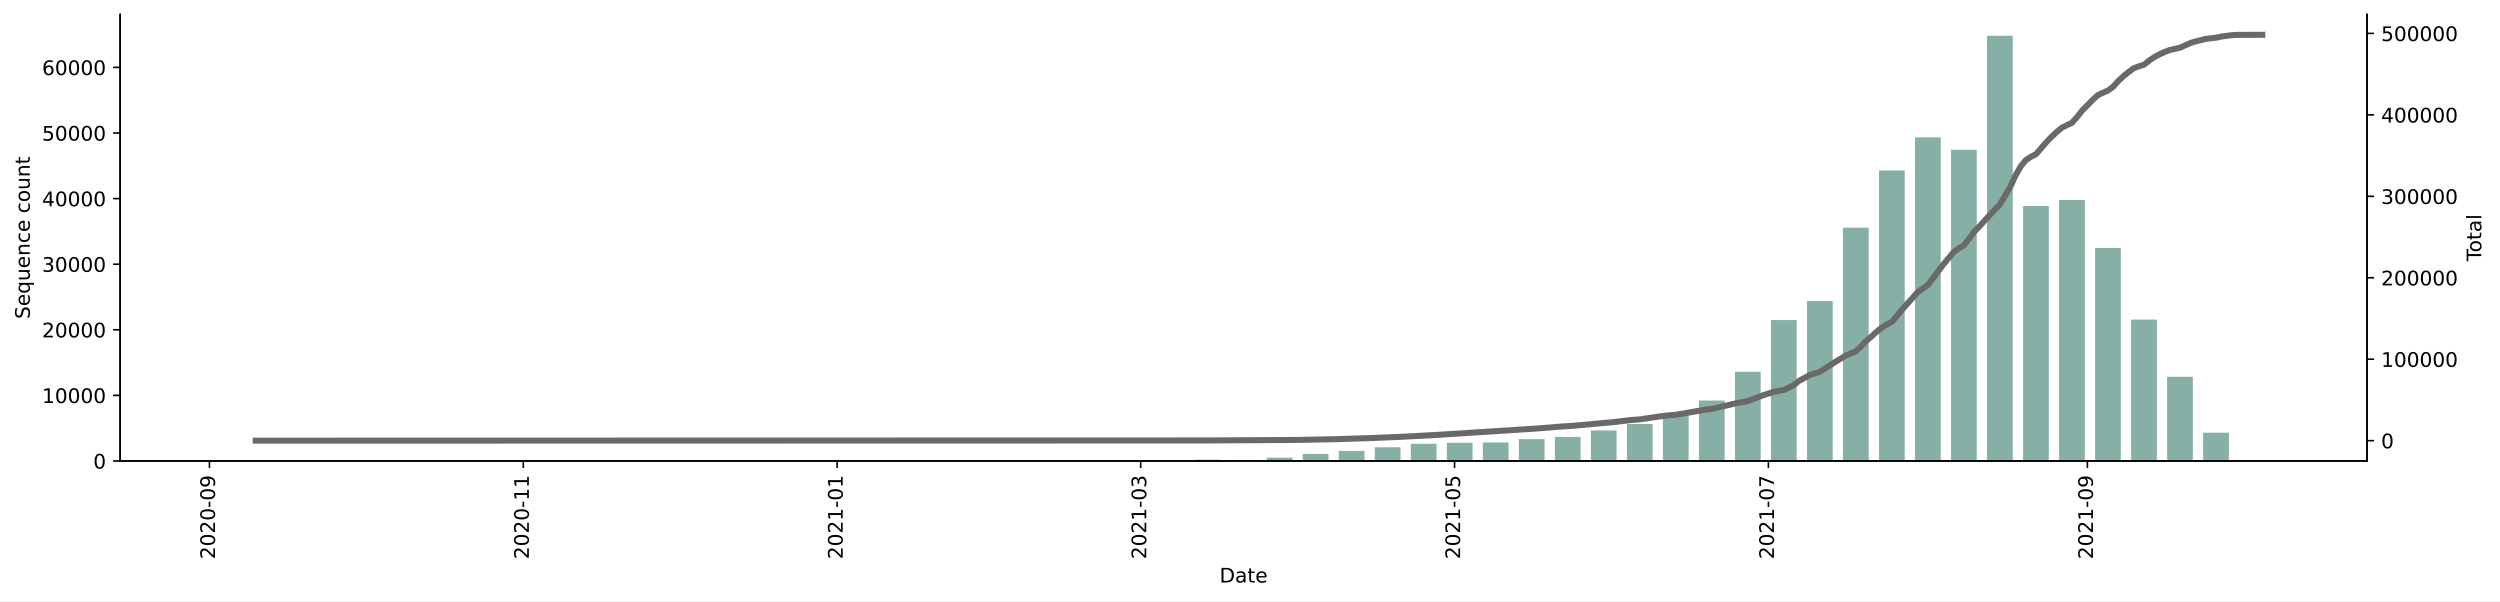
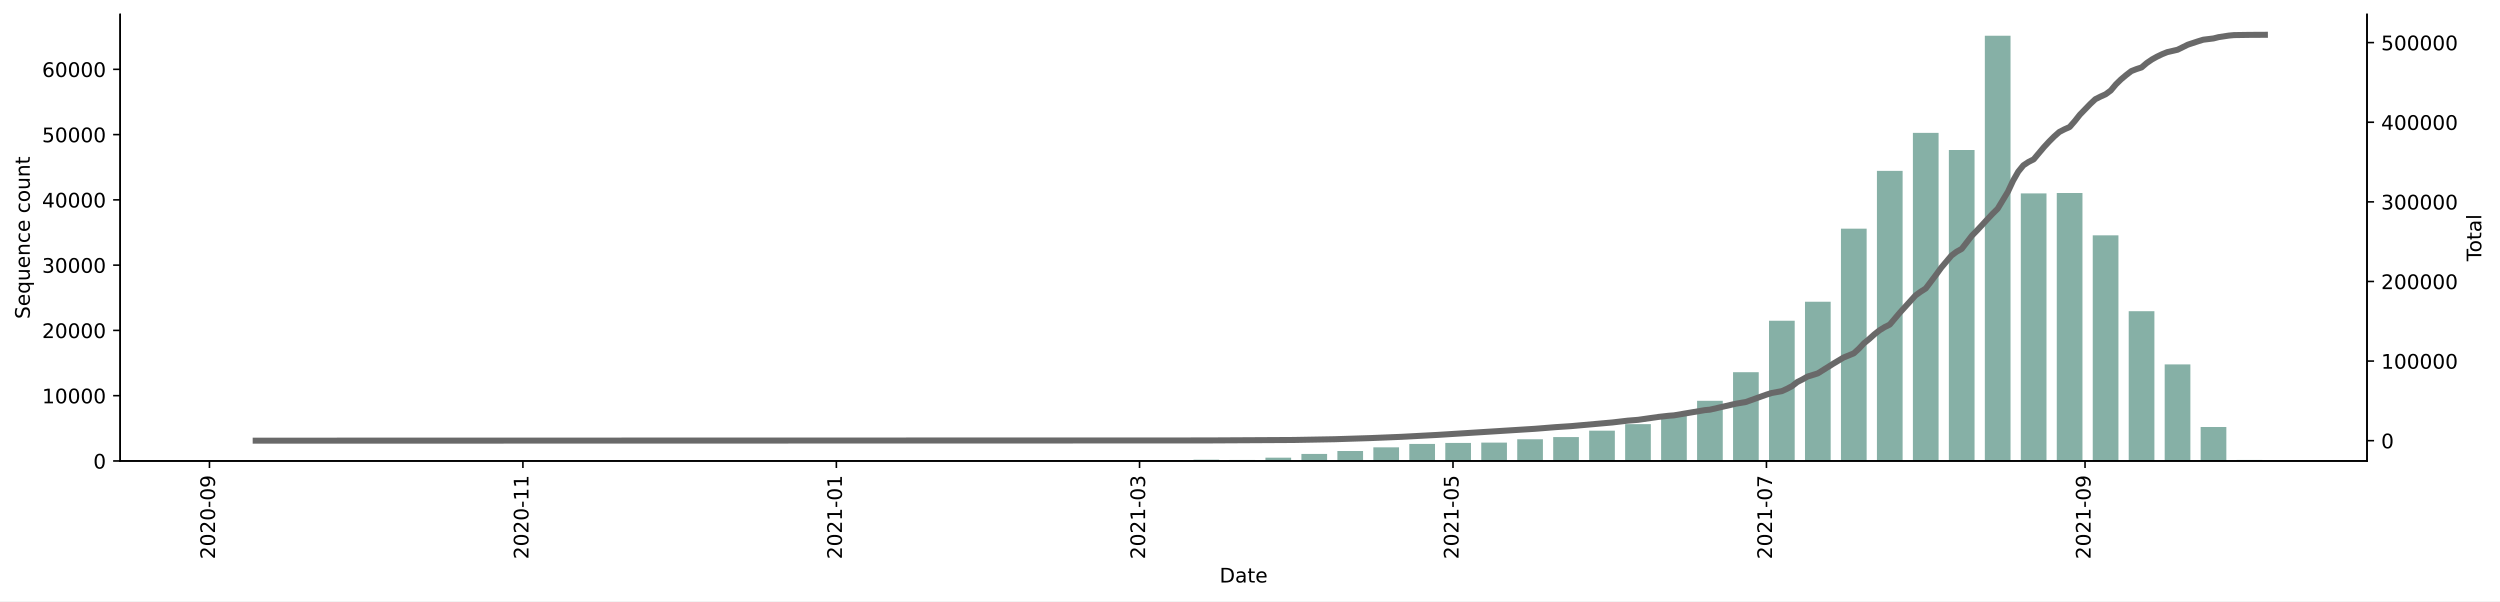
<svg xmlns="http://www.w3.org/2000/svg" xmlns:xlink="http://www.w3.org/1999/xlink" height="298.621pt" version="1.1" viewBox="0 0 1241.744 298.621" width="1241.744pt">
  <defs>
    <style type="text/css">*{stroke-linecap:butt;stroke-linejoin:round;}</style>
  </defs>
  <g id="figure_1">
    <g id="patch_1">
      <path d="M 0 298.621  L 1241.744 298.621  L 1241.744 0  L 0 0  z " style="fill:#ffffff;" />
    </g>
    <g id="axes_1">
      <g id="patch_2">
        <path d="M 59.691 228.96  L 1175.691 228.96  L 1175.691 7.2  L 59.691 7.2  z " style="fill:#ffffff;" />
      </g>
      <g id="patch_3">
-         <path clip-path="url(#paee92dfa1a)" d="M 110.418 228.96  L 123.196 228.96  L 123.196 228.957  L 110.418 228.957  z " style="fill:#86b0a6;" />
+         <path clip-path="url(#p50bf96d799)" d="M 110.418 228.96  L 123.179 228.96  L 123.179 228.957  L 110.418 228.957  z " style="fill:#86b0a6;" />
      </g>
      <g id="patch_4">
-         <path clip-path="url(#paee92dfa1a)" d="M 146.195 228.96  L 158.973 228.96  L 158.973 228.957  L 146.195 228.957  z " style="fill:#86b0a6;" />
+         <path clip-path="url(#p50bf96d799)" d="M 146.15 228.96  L 158.912 228.96  L 158.912 228.957  L 146.15 228.957  z " style="fill:#86b0a6;" />
      </g>
      <g id="patch_5">
-         <path clip-path="url(#paee92dfa1a)" d="M 235.639 228.96  L 248.417 228.96  L 248.417 228.957  L 235.639 228.957  z " style="fill:#86b0a6;" />
+         <path clip-path="url(#p50bf96d799)" d="M 235.481 228.96  L 248.243 228.96  L 248.243 228.957  L 235.481 228.957  z " style="fill:#86b0a6;" />
      </g>
      <g id="patch_6">
-         <path clip-path="url(#paee92dfa1a)" d="M 253.528 228.96  L 266.305 228.96  L 266.305 228.957  L 253.528 228.957  z " style="fill:#86b0a6;" />
+         <path clip-path="url(#p50bf96d799)" d="M 253.348 228.96  L 266.109 228.96  L 266.109 228.957  L 253.348 228.957  z " style="fill:#86b0a6;" />
      </g>
      <g id="patch_7">
-         <path clip-path="url(#paee92dfa1a)" d="M 289.305 228.96  L 302.083 228.96  L 302.083 228.957  L 289.305 228.957  z " style="fill:#86b0a6;" />
+         <path clip-path="url(#p50bf96d799)" d="M 289.08 228.96  L 301.842 228.96  L 301.842 228.957  L 289.08 228.957  z " style="fill:#86b0a6;" />
      </g>
      <g id="patch_8">
-         <path clip-path="url(#paee92dfa1a)" d="M 325.082 228.96  L 337.86 228.96  L 337.86 228.957  L 325.082 228.957  z " style="fill:#86b0a6;" />
+         <path clip-path="url(#p50bf96d799)" d="M 324.812 228.96  L 337.574 228.96  L 337.574 228.957  L 324.812 228.957  z " style="fill:#86b0a6;" />
      </g>
      <g id="patch_9">
-         <path clip-path="url(#paee92dfa1a)" d="M 342.971 228.96  L 355.749 228.96  L 355.749 228.953  L 342.971 228.953  z " style="fill:#86b0a6;" />
+         <path clip-path="url(#p50bf96d799)" d="M 342.679 228.96  L 355.44 228.96  L 355.44 228.954  L 342.679 228.954  z " style="fill:#86b0a6;" />
      </g>
      <g id="patch_10">
-         <path clip-path="url(#paee92dfa1a)" d="M 360.86 228.96  L 373.637 228.96  L 373.637 228.957  L 360.86 228.957  z " style="fill:#86b0a6;" />
+         <path clip-path="url(#p50bf96d799)" d="M 360.545 228.96  L 373.306 228.96  L 373.306 228.957  L 360.545 228.957  z " style="fill:#86b0a6;" />
      </g>
      <g id="patch_11">
-         <path clip-path="url(#paee92dfa1a)" d="M 378.749 228.96  L 391.526 228.96  L 391.526 228.957  L 378.749 228.957  z " style="fill:#86b0a6;" />
+         <path clip-path="url(#p50bf96d799)" d="M 378.411 228.96  L 391.173 228.96  L 391.173 228.957  L 378.411 228.957  z " style="fill:#86b0a6;" />
      </g>
      <g id="patch_12">
-         <path clip-path="url(#paee92dfa1a)" d="M 414.526 228.96  L 427.304 228.96  L 427.304 228.849  L 414.526 228.849  z " style="fill:#86b0a6;" />
+         <path clip-path="url(#p50bf96d799)" d="M 414.143 228.96  L 426.905 228.96  L 426.905 228.85  L 414.143 228.85  z " style="fill:#86b0a6;" />
      </g>
      <g id="patch_13">
-         <path clip-path="url(#paee92dfa1a)" d="M 432.415 228.96  L 445.192 228.96  L 445.192 228.957  L 432.415 228.957  z " style="fill:#86b0a6;" />
+         <path clip-path="url(#p50bf96d799)" d="M 432.01 228.96  L 444.771 228.96  L 444.771 228.957  L 432.01 228.957  z " style="fill:#86b0a6;" />
      </g>
      <g id="patch_14">
-         <path clip-path="url(#paee92dfa1a)" d="M 450.303 228.96  L 463.081 228.96  L 463.081 228.957  L 450.303 228.957  z " style="fill:#86b0a6;" />
+         <path clip-path="url(#p50bf96d799)" d="M 449.876 228.96  L 462.637 228.96  L 462.637 228.957  L 449.876 228.957  z " style="fill:#86b0a6;" />
      </g>
      <g id="patch_15">
-         <path clip-path="url(#paee92dfa1a)" d="M 468.192 228.96  L 480.97 228.96  L 480.97 228.937  L 468.192 228.937  z " style="fill:#86b0a6;" />
+         <path clip-path="url(#p50bf96d799)" d="M 467.742 228.96  L 480.504 228.96  L 480.504 228.937  L 467.742 228.937  z " style="fill:#86b0a6;" />
      </g>
      <g id="patch_16">
-         <path clip-path="url(#paee92dfa1a)" d="M 486.081 228.96  L 498.858 228.96  L 498.858 228.885  L 486.081 228.885  z " style="fill:#86b0a6;" />
+         <path clip-path="url(#p50bf96d799)" d="M 485.608 228.96  L 498.37 228.96  L 498.37 228.885  L 485.608 228.885  z " style="fill:#86b0a6;" />
      </g>
      <g id="patch_17">
-         <path clip-path="url(#paee92dfa1a)" d="M 503.97 228.96  L 516.747 228.96  L 516.747 228.807  L 503.97 228.807  z " style="fill:#86b0a6;" />
+         <path clip-path="url(#p50bf96d799)" d="M 503.475 228.96  L 516.236 228.96  L 516.236 228.808  L 503.475 228.808  z " style="fill:#86b0a6;" />
      </g>
      <g id="patch_18">
-         <path clip-path="url(#paee92dfa1a)" d="M 521.858 228.96  L 534.636 228.96  L 534.636 228.957  L 521.858 228.957  z " style="fill:#86b0a6;" />
+         <path clip-path="url(#p50bf96d799)" d="M 521.341 228.96  L 534.102 228.96  L 534.102 228.957  L 521.341 228.957  z " style="fill:#86b0a6;" />
      </g>
      <g id="patch_19">
-         <path clip-path="url(#paee92dfa1a)" d="M 539.747 228.96  L 552.525 228.96  L 552.525 228.94  L 539.747 228.94  z " style="fill:#86b0a6;" />
+         <path clip-path="url(#p50bf96d799)" d="M 539.207 228.96  L 551.968 228.96  L 551.968 228.941  L 539.207 228.941  z " style="fill:#86b0a6;" />
      </g>
      <g id="patch_20">
-         <path clip-path="url(#paee92dfa1a)" d="M 557.636 228.96  L 570.413 228.96  L 570.413 228.826  L 557.636 228.826  z " style="fill:#86b0a6;" />
+         <path clip-path="url(#p50bf96d799)" d="M 557.073 228.96  L 569.835 228.96  L 569.835 228.827  L 557.073 228.827  z " style="fill:#86b0a6;" />
      </g>
      <g id="patch_21">
-         <path clip-path="url(#paee92dfa1a)" d="M 575.524 228.96  L 588.302 228.96  L 588.302 228.624  L 575.524 228.624  z " style="fill:#86b0a6;" />
+         <path clip-path="url(#p50bf96d799)" d="M 574.939 228.96  L 587.701 228.96  L 587.701 228.626  L 574.939 228.626  z " style="fill:#86b0a6;" />
      </g>
      <g id="patch_22">
-         <path clip-path="url(#paee92dfa1a)" d="M 593.413 228.96  L 606.191 228.96  L 606.191 228.312  L 593.413 228.312  z " style="fill:#86b0a6;" />
+         <path clip-path="url(#p50bf96d799)" d="M 592.806 228.96  L 605.567 228.96  L 605.567 228.315  L 592.806 228.315  z " style="fill:#86b0a6;" />
      </g>
      <g id="patch_23">
-         <path clip-path="url(#paee92dfa1a)" d="M 611.302 228.96  L 624.079 228.96  L 624.079 228.432  L 611.302 228.432  z " style="fill:#86b0a6;" />
+         <path clip-path="url(#p50bf96d799)" d="M 610.672 228.96  L 623.433 228.96  L 623.433 228.435  L 610.672 228.435  z " style="fill:#86b0a6;" />
      </g>
      <g id="patch_24">
-         <path clip-path="url(#paee92dfa1a)" d="M 629.191 228.96  L 641.968 228.96  L 641.968 227.318  L 629.191 227.318  z " style="fill:#86b0a6;" />
+         <path clip-path="url(#p50bf96d799)" d="M 628.538 228.96  L 641.3 228.96  L 641.3 227.326  L 628.538 227.326  z " style="fill:#86b0a6;" />
      </g>
      <g id="patch_25">
-         <path clip-path="url(#paee92dfa1a)" d="M 647.079 228.96  L 659.857 228.96  L 659.857 225.461  L 647.079 225.461  z " style="fill:#86b0a6;" />
+         <path clip-path="url(#p50bf96d799)" d="M 646.404 228.96  L 659.166 228.96  L 659.166 225.478  L 646.404 225.478  z " style="fill:#86b0a6;" />
      </g>
      <g id="patch_26">
-         <path clip-path="url(#paee92dfa1a)" d="M 664.968 228.96  L 677.746 228.96  L 677.746 223.979  L 664.968 223.979  z " style="fill:#86b0a6;" />
+         <path clip-path="url(#p50bf96d799)" d="M 664.27 228.96  L 677.032 228.96  L 677.032 224.003  L 664.27 224.003  z " style="fill:#86b0a6;" />
      </g>
      <g id="patch_27">
-         <path clip-path="url(#paee92dfa1a)" d="M 682.857 228.96  L 695.634 228.96  L 695.634 222.144  L 682.857 222.144  z " style="fill:#86b0a6;" />
+         <path clip-path="url(#p50bf96d799)" d="M 682.137 228.96  L 694.898 228.96  L 694.898 222.178  L 682.137 222.178  z " style="fill:#86b0a6;" />
      </g>
      <g id="patch_28">
-         <path clip-path="url(#paee92dfa1a)" d="M 700.745 228.96  L 713.523 228.96  L 713.523 220.45  L 700.745 220.45  z " style="fill:#86b0a6;" />
+         <path clip-path="url(#p50bf96d799)" d="M 700.003 228.96  L 712.764 228.96  L 712.764 220.492  L 700.003 220.492  z " style="fill:#86b0a6;" />
      </g>
      <g id="patch_29">
-         <path clip-path="url(#paee92dfa1a)" d="M 718.634 228.96  L 731.412 228.96  L 731.412 219.952  L 718.634 219.952  z " style="fill:#86b0a6;" />
+         <path clip-path="url(#p50bf96d799)" d="M 717.869 228.96  L 730.631 228.96  L 730.631 219.989  L 717.869 219.989  z " style="fill:#86b0a6;" />
      </g>
      <g id="patch_30">
-         <path clip-path="url(#paee92dfa1a)" d="M 736.523 228.96  L 749.3 228.96  L 749.3 219.786  L 736.523 219.786  z " style="fill:#86b0a6;" />
+         <path clip-path="url(#p50bf96d799)" d="M 735.735 228.96  L 748.497 228.96  L 748.497 219.83  L 735.735 219.83  z " style="fill:#86b0a6;" />
      </g>
      <g id="patch_31">
-         <path clip-path="url(#paee92dfa1a)" d="M 754.411 228.96  L 767.189 228.96  L 767.189 218.131  L 754.411 218.131  z " style="fill:#86b0a6;" />
+         <path clip-path="url(#p50bf96d799)" d="M 753.601 228.96  L 766.363 228.96  L 766.363 218.183  L 753.601 218.183  z " style="fill:#86b0a6;" />
      </g>
      <g id="patch_32">
-         <path clip-path="url(#paee92dfa1a)" d="M 772.3 228.96  L 785.078 228.96  L 785.078 217.02  L 772.3 217.02  z " style="fill:#86b0a6;" />
+         <path clip-path="url(#p50bf96d799)" d="M 771.468 228.96  L 784.229 228.96  L 784.229 217.078  L 771.468 217.078  z " style="fill:#86b0a6;" />
      </g>
      <g id="patch_33">
-         <path clip-path="url(#paee92dfa1a)" d="M 790.189 228.96  L 802.967 228.96  L 802.967 213.827  L 790.189 213.827  z " style="fill:#86b0a6;" />
+         <path clip-path="url(#p50bf96d799)" d="M 789.334 228.96  L 802.095 228.96  L 802.095 213.9  L 789.334 213.9  z " style="fill:#86b0a6;" />
      </g>
      <g id="patch_34">
-         <path clip-path="url(#paee92dfa1a)" d="M 808.078 228.96  L 820.855 228.96  L 820.855 210.579  L 808.078 210.579  z " style="fill:#86b0a6;" />
+         <path clip-path="url(#p50bf96d799)" d="M 807.2 228.96  L 819.962 228.96  L 819.962 210.665  L 807.2 210.665  z " style="fill:#86b0a6;" />
      </g>
      <g id="patch_35">
-         <path clip-path="url(#paee92dfa1a)" d="M 825.966 228.96  L 838.744 228.96  L 838.744 206.024  L 825.966 206.024  z " style="fill:#86b0a6;" />
+         <path clip-path="url(#p50bf96d799)" d="M 825.066 228.96  L 837.828 228.96  L 837.828 206.136  L 825.066 206.136  z " style="fill:#86b0a6;" />
      </g>
      <g id="patch_36">
-         <path clip-path="url(#paee92dfa1a)" d="M 843.855 228.96  L 856.633 228.96  L 856.633 198.931  L 843.855 198.931  z " style="fill:#86b0a6;" />
+         <path clip-path="url(#p50bf96d799)" d="M 842.932 228.96  L 855.694 228.96  L 855.694 199.071  L 842.932 199.071  z " style="fill:#86b0a6;" />
      </g>
      <g id="patch_37">
-         <path clip-path="url(#paee92dfa1a)" d="M 861.744 228.96  L 874.521 228.96  L 874.521 184.652  L 861.744 184.652  z " style="fill:#86b0a6;" />
+         <path clip-path="url(#p50bf96d799)" d="M 860.799 228.96  L 873.56 228.96  L 873.56 184.867  L 860.799 184.867  z " style="fill:#86b0a6;" />
      </g>
      <g id="patch_38">
-         <path clip-path="url(#paee92dfa1a)" d="M 879.632 228.96  L 892.41 228.96  L 892.41 158.986  L 879.632 158.986  z " style="fill:#86b0a6;" />
+         <path clip-path="url(#p50bf96d799)" d="M 878.665 228.96  L 891.426 228.96  L 891.426 159.32  L 878.665 159.32  z " style="fill:#86b0a6;" />
      </g>
      <g id="patch_39">
-         <path clip-path="url(#paee92dfa1a)" d="M 897.521 228.96  L 910.299 228.96  L 910.299 149.531  L 897.521 149.531  z " style="fill:#86b0a6;" />
+         <path clip-path="url(#p50bf96d799)" d="M 896.531 228.96  L 909.293 228.96  L 909.293 149.885  L 896.531 149.885  z " style="fill:#86b0a6;" />
      </g>
      <g id="patch_40">
-         <path clip-path="url(#paee92dfa1a)" d="M 915.41 228.96  L 928.188 228.96  L 928.188 113.068  L 915.41 113.068  z " style="fill:#86b0a6;" />
+         <path clip-path="url(#p50bf96d799)" d="M 914.397 228.96  L 927.159 228.96  L 927.159 113.58  L 914.397 113.58  z " style="fill:#86b0a6;" />
      </g>
      <g id="patch_41">
-         <path clip-path="url(#paee92dfa1a)" d="M 933.299 228.96  L 946.076 228.96  L 946.076 84.659  L 933.299 84.659  z " style="fill:#86b0a6;" />
+         <path clip-path="url(#p50bf96d799)" d="M 932.264 228.96  L 945.025 228.96  L 945.025 84.865  L 932.264 84.865  z " style="fill:#86b0a6;" />
      </g>
      <g id="patch_42">
-         <path clip-path="url(#paee92dfa1a)" d="M 951.187 228.96  L 963.965 228.96  L 963.965 68.235  L 951.187 68.235  z " style="fill:#86b0a6;" />
+         <path clip-path="url(#p50bf96d799)" d="M 950.13 228.96  L 962.891 228.96  L 962.891 66.006  L 950.13 66.006  z " style="fill:#86b0a6;" />
      </g>
      <g id="patch_43">
-         <path clip-path="url(#paee92dfa1a)" d="M 969.076 228.96  L 981.854 228.96  L 981.854 74.396  L 969.076 74.396  z " style="fill:#86b0a6;" />
+         <path clip-path="url(#p50bf96d799)" d="M 967.996 228.96  L 980.758 228.96  L 980.758 74.503  L 967.996 74.503  z " style="fill:#86b0a6;" />
      </g>
      <g id="patch_44">
-         <path clip-path="url(#paee92dfa1a)" d="M 986.965 228.96  L 999.742 228.96  L 999.742 17.76  L 986.965 17.76  z " style="fill:#86b0a6;" />
+         <path clip-path="url(#p50bf96d799)" d="M 985.862 228.96  L 998.624 228.96  L 998.624 17.76  L 985.862 17.76  z " style="fill:#86b0a6;" />
      </g>
      <g id="patch_45">
-         <path clip-path="url(#paee92dfa1a)" d="M 1004.853 228.96  L 1017.631 228.96  L 1017.631 102.359  L 1004.853 102.359  z " style="fill:#86b0a6;" />
+         <path clip-path="url(#p50bf96d799)" d="M 1003.728 228.96  L 1016.49 228.96  L 1016.49 96.05  L 1003.728 96.05  z " style="fill:#86b0a6;" />
      </g>
      <g id="patch_46">
-         <path clip-path="url(#paee92dfa1a)" d="M 1022.742 228.96  L 1035.52 228.96  L 1035.52 99.349  L 1022.742 99.349  z " style="fill:#86b0a6;" />
+         <path clip-path="url(#p50bf96d799)" d="M 1021.595 228.96  L 1034.356 228.96  L 1034.356 95.852  L 1021.595 95.852  z " style="fill:#86b0a6;" />
      </g>
      <g id="patch_47">
-         <path clip-path="url(#paee92dfa1a)" d="M 1040.631 228.96  L 1053.409 228.96  L 1053.409 123.178  L 1040.631 123.178  z " style="fill:#86b0a6;" />
+         <path clip-path="url(#p50bf96d799)" d="M 1039.461 228.96  L 1052.222 228.96  L 1052.222 116.881  L 1039.461 116.881  z " style="fill:#86b0a6;" />
      </g>
      <g id="patch_48">
-         <path clip-path="url(#paee92dfa1a)" d="M 1058.52 228.96  L 1071.297 228.96  L 1071.297 158.738  L 1058.52 158.738  z " style="fill:#86b0a6;" />
+         <path clip-path="url(#p50bf96d799)" d="M 1057.327 228.96  L 1070.089 228.96  L 1070.089 154.57  L 1057.327 154.57  z " style="fill:#86b0a6;" />
      </g>
      <g id="patch_49">
-         <path clip-path="url(#paee92dfa1a)" d="M 1076.408 228.96  L 1089.186 228.96  L 1089.186 187.151  L 1076.408 187.151  z " style="fill:#86b0a6;" />
+         <path clip-path="url(#p50bf96d799)" d="M 1075.193 228.96  L 1087.955 228.96  L 1087.955 180.98  L 1075.193 180.98  z " style="fill:#86b0a6;" />
      </g>
      <g id="patch_50">
-         <path clip-path="url(#paee92dfa1a)" d="M 1094.297 228.96  L 1107.075 228.96  L 1107.075 214.921  L 1094.297 214.921  z " style="fill:#86b0a6;" />
+         <path clip-path="url(#p50bf96d799)" d="M 1093.059 228.96  L 1105.821 228.96  L 1105.821 212.104  L 1093.059 212.104  z " style="fill:#86b0a6;" />
      </g>
      <g id="patch_51">
-         <path clip-path="url(#paee92dfa1a)" d="M 1112.186 228.96  L 1124.963 228.96  L 1124.963 228.901  L 1112.186 228.901  z " style="fill:#86b0a6;" />
+         <path clip-path="url(#p50bf96d799)" d="M 1110.926 228.96  L 1123.687 228.96  L 1123.687 228.445  L 1110.926 228.445  z " style="fill:#86b0a6;" />
      </g>
      <g id="matplotlib.axis_1">
        <g id="xtick_1">
          <g id="line2d_1">
            <defs>
-               <path d="M 0 0  L 0 3.5  " id="mbe15071f61" style="stroke:#000000;stroke-width:0.8;" />
+               <path d="M 0 0  L 0 3.5  " id="m60d8f0290c" style="stroke:#000000;stroke-width:0.8;" />
            </defs>
            <g>
-               <use style="stroke:#000000;stroke-width:0.8;" x="104.029" xlink:href="#mbe15071f61" y="228.96" />
+               <use style="stroke:#000000;stroke-width:0.8;" x="104.037" xlink:href="#m60d8f0290c" y="228.96" />
            </g>
          </g>
          <g id="text_1">
-             <g transform="translate(106.7884 277.7428)rotate(-90)scale(0.1 -0.1)">
+             <g transform="translate(106.7965 277.7428)rotate(-90)scale(0.1 -0.1)">
              <defs>
                <path d="M 1228 531  L 3431 531  L 3431 0  L 469 0  L 469 531  Q 828 903 1448 1529  Q 2069 2156 2228 2338  Q 2531 2678 2651 2914  Q 2772 3150 2772 3378  Q 2772 3750 2511 3984  Q 2250 4219 1831 4219  Q 1534 4219 1204 4116  Q 875 4013 500 3803  L 500 4441  Q 881 4594 1212 4672  Q 1544 4750 1819 4750  Q 2544 4750 2975 4387  Q 3406 4025 3406 3419  Q 3406 3131 3298 2873  Q 3191 2616 2906 2266  Q 2828 2175 2409 1742  Q 1991 1309 1228 531  z " id="DejaVuSans-32" transform="scale(0.015625)" />
                <path d="M 2034 4250  Q 1547 4250 1301 3770  Q 1056 3291 1056 2328  Q 1056 1369 1301 889  Q 1547 409 2034 409  Q 2525 409 2770 889  Q 3016 1369 3016 2328  Q 3016 3291 2770 3770  Q 2525 4250 2034 4250  z M 2034 4750  Q 2819 4750 3233 4129  Q 3647 3509 3647 2328  Q 3647 1150 3233 529  Q 2819 -91 2034 -91  Q 1250 -91 836 529  Q 422 1150 422 2328  Q 422 3509 836 4129  Q 1250 4750 2034 4750  z " id="DejaVuSans-30" transform="scale(0.015625)" />
                <path d="M 313 2009  L 1997 2009  L 1997 1497  L 313 1497  L 313 2009  z " id="DejaVuSans-2d" transform="scale(0.015625)" />
                <path d="M 703 97  L 703 672  Q 941 559 1184 500  Q 1428 441 1663 441  Q 2288 441 2617 861  Q 2947 1281 2994 2138  Q 2813 1869 2534 1725  Q 2256 1581 1919 1581  Q 1219 1581 811 2004  Q 403 2428 403 3163  Q 403 3881 828 4315  Q 1253 4750 1959 4750  Q 2769 4750 3195 4129  Q 3622 3509 3622 2328  Q 3622 1225 3098 567  Q 2575 -91 1691 -91  Q 1453 -91 1209 -44  Q 966 3 703 97  z M 1959 2075  Q 2384 2075 2632 2365  Q 2881 2656 2881 3163  Q 2881 3666 2632 3958  Q 2384 4250 1959 4250  Q 1534 4250 1286 3958  Q 1038 3666 1038 3163  Q 1038 2656 1286 2365  Q 1534 2075 1959 2075  z " id="DejaVuSans-39" transform="scale(0.015625)" />
              </defs>
              <use xlink:href="#DejaVuSans-32" />
              <use x="63.623" xlink:href="#DejaVuSans-30" />
              <use x="127.246" xlink:href="#DejaVuSans-32" />
              <use x="190.869" xlink:href="#DejaVuSans-30" />
              <use x="254.492" xlink:href="#DejaVuSans-2d" />
              <use x="290.576" xlink:href="#DejaVuSans-30" />
              <use x="354.199" xlink:href="#DejaVuSans-39" />
            </g>
          </g>
        </g>
        <g id="xtick_2">
          <g id="line2d_2">
            <g>
-               <use style="stroke:#000000;stroke-width:0.8;" x="259.916" xlink:href="#mbe15071f61" y="228.96" />
+               <use style="stroke:#000000;stroke-width:0.8;" x="259.728" xlink:href="#m60d8f0290c" y="228.96" />
            </g>
          </g>
          <g id="text_2">
-             <g transform="translate(262.6758 277.7428)rotate(-90)scale(0.1 -0.1)">
+             <g transform="translate(262.4877 277.7428)rotate(-90)scale(0.1 -0.1)">
              <defs>
                <path d="M 794 531  L 1825 531  L 1825 4091  L 703 3866  L 703 4441  L 1819 4666  L 2450 4666  L 2450 531  L 3481 531  L 3481 0  L 794 0  L 794 531  z " id="DejaVuSans-31" transform="scale(0.015625)" />
              </defs>
              <use xlink:href="#DejaVuSans-32" />
              <use x="63.623" xlink:href="#DejaVuSans-30" />
              <use x="127.246" xlink:href="#DejaVuSans-32" />
              <use x="190.869" xlink:href="#DejaVuSans-30" />
              <use x="254.492" xlink:href="#DejaVuSans-2d" />
              <use x="290.576" xlink:href="#DejaVuSans-31" />
              <use x="354.199" xlink:href="#DejaVuSans-31" />
            </g>
          </g>
        </g>
        <g id="xtick_3">
          <g id="line2d_3">
            <g>
-               <use style="stroke:#000000;stroke-width:0.8;" x="415.804" xlink:href="#mbe15071f61" y="228.96" />
+               <use style="stroke:#000000;stroke-width:0.8;" x="415.42" xlink:href="#m60d8f0290c" y="228.96" />
            </g>
          </g>
          <g id="text_3">
-             <g transform="translate(418.5631 277.7428)rotate(-90)scale(0.1 -0.1)">
+             <g transform="translate(418.179 277.7428)rotate(-90)scale(0.1 -0.1)">
              <use xlink:href="#DejaVuSans-32" />
              <use x="63.623" xlink:href="#DejaVuSans-30" />
              <use x="127.246" xlink:href="#DejaVuSans-32" />
              <use x="190.869" xlink:href="#DejaVuSans-31" />
              <use x="254.492" xlink:href="#DejaVuSans-2d" />
              <use x="290.576" xlink:href="#DejaVuSans-30" />
              <use x="354.199" xlink:href="#DejaVuSans-31" />
            </g>
          </g>
        </g>
        <g id="xtick_4">
          <g id="line2d_4">
            <g>
-               <use style="stroke:#000000;stroke-width:0.8;" x="566.58" xlink:href="#mbe15071f61" y="228.96" />
+               <use style="stroke:#000000;stroke-width:0.8;" x="566.006" xlink:href="#m60d8f0290c" y="228.96" />
            </g>
          </g>
          <g id="text_4">
-             <g transform="translate(569.3394 277.7428)rotate(-90)scale(0.1 -0.1)">
+             <g transform="translate(568.7656 277.7428)rotate(-90)scale(0.1 -0.1)">
              <defs>
                <path d="M 2597 2516  Q 3050 2419 3304 2112  Q 3559 1806 3559 1356  Q 3559 666 3084 287  Q 2609 -91 1734 -91  Q 1441 -91 1130 -33  Q 819 25 488 141  L 488 750  Q 750 597 1062 519  Q 1375 441 1716 441  Q 2309 441 2620 675  Q 2931 909 2931 1356  Q 2931 1769 2642 2001  Q 2353 2234 1838 2234  L 1294 2234  L 1294 2753  L 1863 2753  Q 2328 2753 2575 2939  Q 2822 3125 2822 3475  Q 2822 3834 2567 4026  Q 2313 4219 1838 4219  Q 1578 4219 1281 4162  Q 984 4106 628 3988  L 628 4550  Q 988 4650 1302 4700  Q 1616 4750 1894 4750  Q 2613 4750 3031 4423  Q 3450 4097 3450 3541  Q 3450 3153 3228 2886  Q 3006 2619 2597 2516  z " id="DejaVuSans-33" transform="scale(0.015625)" />
              </defs>
              <use xlink:href="#DejaVuSans-32" />
              <use x="63.623" xlink:href="#DejaVuSans-30" />
              <use x="127.246" xlink:href="#DejaVuSans-32" />
              <use x="190.869" xlink:href="#DejaVuSans-31" />
              <use x="254.492" xlink:href="#DejaVuSans-2d" />
              <use x="290.576" xlink:href="#DejaVuSans-30" />
              <use x="354.199" xlink:href="#DejaVuSans-33" />
            </g>
          </g>
        </g>
        <g id="xtick_5">
          <g id="line2d_5">
            <g>
-               <use style="stroke:#000000;stroke-width:0.8;" x="722.467" xlink:href="#mbe15071f61" y="228.96" />
+               <use style="stroke:#000000;stroke-width:0.8;" x="721.697" xlink:href="#m60d8f0290c" y="228.96" />
            </g>
          </g>
          <g id="text_5">
-             <g transform="translate(725.2267 277.7428)rotate(-90)scale(0.1 -0.1)">
+             <g transform="translate(724.4569 277.7428)rotate(-90)scale(0.1 -0.1)">
              <defs>
                <path d="M 691 4666  L 3169 4666  L 3169 4134  L 1269 4134  L 1269 2991  Q 1406 3038 1543 3061  Q 1681 3084 1819 3084  Q 2600 3084 3056 2656  Q 3513 2228 3513 1497  Q 3513 744 3044 326  Q 2575 -91 1722 -91  Q 1428 -91 1123 -41  Q 819 9 494 109  L 494 744  Q 775 591 1075 516  Q 1375 441 1709 441  Q 2250 441 2565 725  Q 2881 1009 2881 1497  Q 2881 1984 2565 2268  Q 2250 2553 1709 2553  Q 1456 2553 1204 2497  Q 953 2441 691 2322  L 691 4666  z " id="DejaVuSans-35" transform="scale(0.015625)" />
              </defs>
              <use xlink:href="#DejaVuSans-32" />
              <use x="63.623" xlink:href="#DejaVuSans-30" />
              <use x="127.246" xlink:href="#DejaVuSans-32" />
              <use x="190.869" xlink:href="#DejaVuSans-31" />
              <use x="254.492" xlink:href="#DejaVuSans-2d" />
              <use x="290.576" xlink:href="#DejaVuSans-30" />
              <use x="354.199" xlink:href="#DejaVuSans-35" />
            </g>
          </g>
        </g>
        <g id="xtick_6">
          <g id="line2d_6">
            <g>
-               <use style="stroke:#000000;stroke-width:0.8;" x="878.355" xlink:href="#mbe15071f61" y="228.96" />
+               <use style="stroke:#000000;stroke-width:0.8;" x="877.389" xlink:href="#m60d8f0290c" y="228.96" />
            </g>
          </g>
          <g id="text_6">
-             <g transform="translate(881.1141 277.7428)rotate(-90)scale(0.1 -0.1)">
+             <g transform="translate(880.1481 277.7428)rotate(-90)scale(0.1 -0.1)">
              <defs>
                <path d="M 525 4666  L 3525 4666  L 3525 4397  L 1831 0  L 1172 0  L 2766 4134  L 525 4134  L 525 4666  z " id="DejaVuSans-37" transform="scale(0.015625)" />
              </defs>
              <use xlink:href="#DejaVuSans-32" />
              <use x="63.623" xlink:href="#DejaVuSans-30" />
              <use x="127.246" xlink:href="#DejaVuSans-32" />
              <use x="190.869" xlink:href="#DejaVuSans-31" />
              <use x="254.492" xlink:href="#DejaVuSans-2d" />
              <use x="290.576" xlink:href="#DejaVuSans-30" />
              <use x="354.199" xlink:href="#DejaVuSans-37" />
            </g>
          </g>
        </g>
        <g id="xtick_7">
          <g id="line2d_7">
            <g>
-               <use style="stroke:#000000;stroke-width:0.8;" x="1036.798" xlink:href="#mbe15071f61" y="228.96" />
+               <use style="stroke:#000000;stroke-width:0.8;" x="1035.632" xlink:href="#m60d8f0290c" y="228.96" />
            </g>
          </g>
          <g id="text_7">
-             <g transform="translate(1039.557 277.7428)rotate(-90)scale(0.1 -0.1)">
+             <g transform="translate(1038.392 277.7428)rotate(-90)scale(0.1 -0.1)">
              <use xlink:href="#DejaVuSans-32" />
              <use x="63.623" xlink:href="#DejaVuSans-30" />
              <use x="127.246" xlink:href="#DejaVuSans-32" />
              <use x="190.869" xlink:href="#DejaVuSans-31" />
              <use x="254.492" xlink:href="#DejaVuSans-2d" />
              <use x="290.576" xlink:href="#DejaVuSans-30" />
              <use x="354.199" xlink:href="#DejaVuSans-39" />
            </g>
          </g>
        </g>
        <g id="text_8">
          <g transform="translate(605.7398 289.3413)scale(0.1 -0.1)">
            <defs>
              <path d="M 1259 4147  L 1259 519  L 2022 519  Q 2988 519 3436 956  Q 3884 1394 3884 2338  Q 3884 3275 3436 3711  Q 2988 4147 2022 4147  L 1259 4147  z M 628 4666  L 1925 4666  Q 3281 4666 3915 4102  Q 4550 3538 4550 2338  Q 4550 1131 3912 565  Q 3275 0 1925 0  L 628 0  L 628 4666  z " id="DejaVuSans-44" transform="scale(0.015625)" />
              <path d="M 2194 1759  Q 1497 1759 1228 1600  Q 959 1441 959 1056  Q 959 750 1161 570  Q 1363 391 1709 391  Q 2188 391 2477 730  Q 2766 1069 2766 1631  L 2766 1759  L 2194 1759  z M 3341 1997  L 3341 0  L 2766 0  L 2766 531  Q 2569 213 2275 61  Q 1981 -91 1556 -91  Q 1019 -91 701 211  Q 384 513 384 1019  Q 384 1609 779 1909  Q 1175 2209 1959 2209  L 2766 2209  L 2766 2266  Q 2766 2663 2505 2880  Q 2244 3097 1772 3097  Q 1472 3097 1187 3025  Q 903 2953 641 2809  L 641 3341  Q 956 3463 1253 3523  Q 1550 3584 1831 3584  Q 2591 3584 2966 3190  Q 3341 2797 3341 1997  z " id="DejaVuSans-61" transform="scale(0.015625)" />
              <path d="M 1172 4494  L 1172 3500  L 2356 3500  L 2356 3053  L 1172 3053  L 1172 1153  Q 1172 725 1289 603  Q 1406 481 1766 481  L 2356 481  L 2356 0  L 1766 0  Q 1100 0 847 248  Q 594 497 594 1153  L 594 3053  L 172 3053  L 172 3500  L 594 3500  L 594 4494  L 1172 4494  z " id="DejaVuSans-74" transform="scale(0.015625)" />
              <path d="M 3597 1894  L 3597 1613  L 953 1613  Q 991 1019 1311 708  Q 1631 397 2203 397  Q 2534 397 2845 478  Q 3156 559 3463 722  L 3463 178  Q 3153 47 2828 -22  Q 2503 -91 2169 -91  Q 1331 -91 842 396  Q 353 884 353 1716  Q 353 2575 817 3079  Q 1281 3584 2069 3584  Q 2775 3584 3186 3129  Q 3597 2675 3597 1894  z M 3022 2063  Q 3016 2534 2758 2815  Q 2500 3097 2075 3097  Q 1594 3097 1305 2825  Q 1016 2553 972 2059  L 3022 2063  z " id="DejaVuSans-65" transform="scale(0.015625)" />
            </defs>
            <use xlink:href="#DejaVuSans-44" />
            <use x="77.002" xlink:href="#DejaVuSans-61" />
            <use x="138.281" xlink:href="#DejaVuSans-74" />
            <use x="177.49" xlink:href="#DejaVuSans-65" />
          </g>
        </g>
      </g>
      <g id="matplotlib.axis_2">
        <g id="ytick_1">
          <g id="line2d_8">
            <defs>
-               <path d="M 0 0  L -3.5 0  " id="m116d1c39ed" style="stroke:#000000;stroke-width:0.8;" />
+               <path d="M 0 0  L -3.5 0  " id="ma720c11a09" style="stroke:#000000;stroke-width:0.8;" />
            </defs>
            <g>
-               <use style="stroke:#000000;stroke-width:0.8;" x="59.691" xlink:href="#m116d1c39ed" y="228.96" />
+               <use style="stroke:#000000;stroke-width:0.8;" x="59.691" xlink:href="#ma720c11a09" y="228.96" />
            </g>
          </g>
          <g id="text_9">
            <g transform="translate(46.32812 232.7592)scale(0.1 -0.1)">
              <use xlink:href="#DejaVuSans-30" />
            </g>
          </g>
        </g>
        <g id="ytick_2">
          <g id="line2d_9">
            <g>
-               <use style="stroke:#000000;stroke-width:0.8;" x="59.691" xlink:href="#m116d1c39ed" y="196.38" />
+               <use style="stroke:#000000;stroke-width:0.8;" x="59.691" xlink:href="#ma720c11a09" y="196.539" />
            </g>
          </g>
          <g id="text_10">
-             <g transform="translate(20.87813 200.1797)scale(0.1 -0.1)">
+             <g transform="translate(20.87813 200.3382)scale(0.1 -0.1)">
              <use xlink:href="#DejaVuSans-31" />
              <use x="63.623" xlink:href="#DejaVuSans-30" />
              <use x="127.246" xlink:href="#DejaVuSans-30" />
              <use x="190.869" xlink:href="#DejaVuSans-30" />
              <use x="254.492" xlink:href="#DejaVuSans-30" />
            </g>
          </g>
        </g>
        <g id="ytick_3">
          <g id="line2d_10">
            <g>
-               <use style="stroke:#000000;stroke-width:0.8;" x="59.691" xlink:href="#m116d1c39ed" y="163.801" />
+               <use style="stroke:#000000;stroke-width:0.8;" x="59.691" xlink:href="#ma720c11a09" y="164.118" />
            </g>
          </g>
          <g id="text_11">
-             <g transform="translate(20.87813 167.6002)scale(0.1 -0.1)">
+             <g transform="translate(20.87813 167.9173)scale(0.1 -0.1)">
              <use xlink:href="#DejaVuSans-32" />
              <use x="63.623" xlink:href="#DejaVuSans-30" />
              <use x="127.246" xlink:href="#DejaVuSans-30" />
              <use x="190.869" xlink:href="#DejaVuSans-30" />
              <use x="254.492" xlink:href="#DejaVuSans-30" />
            </g>
          </g>
        </g>
        <g id="ytick_4">
          <g id="line2d_11">
            <g>
-               <use style="stroke:#000000;stroke-width:0.8;" x="59.691" xlink:href="#m116d1c39ed" y="131.221" />
+               <use style="stroke:#000000;stroke-width:0.8;" x="59.691" xlink:href="#ma720c11a09" y="131.697" />
            </g>
          </g>
          <g id="text_12">
-             <g transform="translate(20.87813 135.0207)scale(0.1 -0.1)">
+             <g transform="translate(20.87813 135.4963)scale(0.1 -0.1)">
              <use xlink:href="#DejaVuSans-33" />
              <use x="63.623" xlink:href="#DejaVuSans-30" />
              <use x="127.246" xlink:href="#DejaVuSans-30" />
              <use x="190.869" xlink:href="#DejaVuSans-30" />
              <use x="254.492" xlink:href="#DejaVuSans-30" />
            </g>
          </g>
        </g>
        <g id="ytick_5">
          <g id="line2d_12">
            <g>
-               <use style="stroke:#000000;stroke-width:0.8;" x="59.691" xlink:href="#m116d1c39ed" y="98.642" />
+               <use style="stroke:#000000;stroke-width:0.8;" x="59.691" xlink:href="#ma720c11a09" y="99.276" />
            </g>
          </g>
          <g id="text_13">
-             <g transform="translate(20.87813 102.4411)scale(0.1 -0.1)">
+             <g transform="translate(20.87813 103.0753)scale(0.1 -0.1)">
              <defs>
                <path d="M 2419 4116  L 825 1625  L 2419 1625  L 2419 4116  z M 2253 4666  L 3047 4666  L 3047 1625  L 3713 1625  L 3713 1100  L 3047 1100  L 3047 0  L 2419 0  L 2419 1100  L 313 1100  L 313 1709  L 2253 4666  z " id="DejaVuSans-34" transform="scale(0.015625)" />
              </defs>
              <use xlink:href="#DejaVuSans-34" />
              <use x="63.623" xlink:href="#DejaVuSans-30" />
              <use x="127.246" xlink:href="#DejaVuSans-30" />
              <use x="190.869" xlink:href="#DejaVuSans-30" />
              <use x="254.492" xlink:href="#DejaVuSans-30" />
            </g>
          </g>
        </g>
        <g id="ytick_6">
          <g id="line2d_13">
            <g>
-               <use style="stroke:#000000;stroke-width:0.8;" x="59.691" xlink:href="#m116d1c39ed" y="66.062" />
+               <use style="stroke:#000000;stroke-width:0.8;" x="59.691" xlink:href="#ma720c11a09" y="66.855" />
            </g>
          </g>
          <g id="text_14">
-             <g transform="translate(20.87813 69.86162)scale(0.1 -0.1)">
+             <g transform="translate(20.87813 70.65431)scale(0.1 -0.1)">
              <use xlink:href="#DejaVuSans-35" />
              <use x="63.623" xlink:href="#DejaVuSans-30" />
              <use x="127.246" xlink:href="#DejaVuSans-30" />
              <use x="190.869" xlink:href="#DejaVuSans-30" />
              <use x="254.492" xlink:href="#DejaVuSans-30" />
            </g>
          </g>
        </g>
        <g id="ytick_7">
          <g id="line2d_14">
            <g>
-               <use style="stroke:#000000;stroke-width:0.8;" x="59.691" xlink:href="#m116d1c39ed" y="33.483" />
+               <use style="stroke:#000000;stroke-width:0.8;" x="59.691" xlink:href="#ma720c11a09" y="34.434" />
            </g>
          </g>
          <g id="text_15">
-             <g transform="translate(20.87813 37.28209)scale(0.1 -0.1)">
+             <g transform="translate(20.87813 38.23333)scale(0.1 -0.1)">
              <defs>
                <path d="M 2113 2584  Q 1688 2584 1439 2293  Q 1191 2003 1191 1497  Q 1191 994 1439 701  Q 1688 409 2113 409  Q 2538 409 2786 701  Q 3034 994 3034 1497  Q 3034 2003 2786 2293  Q 2538 2584 2113 2584  z M 3366 4563  L 3366 3988  Q 3128 4100 2886 4159  Q 2644 4219 2406 4219  Q 1781 4219 1451 3797  Q 1122 3375 1075 2522  Q 1259 2794 1537 2939  Q 1816 3084 2150 3084  Q 2853 3084 3261 2657  Q 3669 2231 3669 1497  Q 3669 778 3244 343  Q 2819 -91 2113 -91  Q 1303 -91 875 529  Q 447 1150 447 2328  Q 447 3434 972 4092  Q 1497 4750 2381 4750  Q 2619 4750 2861 4703  Q 3103 4656 3366 4563  z " id="DejaVuSans-36" transform="scale(0.015625)" />
              </defs>
              <use xlink:href="#DejaVuSans-36" />
              <use x="63.623" xlink:href="#DejaVuSans-30" />
              <use x="127.246" xlink:href="#DejaVuSans-30" />
              <use x="190.869" xlink:href="#DejaVuSans-30" />
              <use x="254.492" xlink:href="#DejaVuSans-30" />
            </g>
          </g>
        </g>
        <g id="text_16">
          <g transform="translate(14.79844 158.4402)rotate(-90)scale(0.1 -0.1)">
            <defs>
              <path d="M 3425 4513  L 3425 3897  Q 3066 4069 2747 4153  Q 2428 4238 2131 4238  Q 1616 4238 1336 4038  Q 1056 3838 1056 3469  Q 1056 3159 1242 3001  Q 1428 2844 1947 2747  L 2328 2669  Q 3034 2534 3370 2195  Q 3706 1856 3706 1288  Q 3706 609 3251 259  Q 2797 -91 1919 -91  Q 1588 -91 1214 -16  Q 841 59 441 206  L 441 856  Q 825 641 1194 531  Q 1563 422 1919 422  Q 2459 422 2753 634  Q 3047 847 3047 1241  Q 3047 1584 2836 1778  Q 2625 1972 2144 2069  L 1759 2144  Q 1053 2284 737 2584  Q 422 2884 422 3419  Q 422 4038 858 4394  Q 1294 4750 2059 4750  Q 2388 4750 2728 4690  Q 3069 4631 3425 4513  z " id="DejaVuSans-53" transform="scale(0.015625)" />
              <path d="M 947 1747  Q 947 1113 1208 752  Q 1469 391 1925 391  Q 2381 391 2643 752  Q 2906 1113 2906 1747  Q 2906 2381 2643 2742  Q 2381 3103 1925 3103  Q 1469 3103 1208 2742  Q 947 2381 947 1747  z M 2906 525  Q 2725 213 2448 61  Q 2172 -91 1784 -91  Q 1150 -91 751 415  Q 353 922 353 1747  Q 353 2572 751 3078  Q 1150 3584 1784 3584  Q 2172 3584 2448 3432  Q 2725 3281 2906 2969  L 2906 3500  L 3481 3500  L 3481 -1331  L 2906 -1331  L 2906 525  z " id="DejaVuSans-71" transform="scale(0.015625)" />
              <path d="M 544 1381  L 544 3500  L 1119 3500  L 1119 1403  Q 1119 906 1312 657  Q 1506 409 1894 409  Q 2359 409 2629 706  Q 2900 1003 2900 1516  L 2900 3500  L 3475 3500  L 3475 0  L 2900 0  L 2900 538  Q 2691 219 2414 64  Q 2138 -91 1772 -91  Q 1169 -91 856 284  Q 544 659 544 1381  z M 1991 3584  L 1991 3584  z " id="DejaVuSans-75" transform="scale(0.015625)" />
              <path d="M 3513 2113  L 3513 0  L 2938 0  L 2938 2094  Q 2938 2591 2744 2837  Q 2550 3084 2163 3084  Q 1697 3084 1428 2787  Q 1159 2491 1159 1978  L 1159 0  L 581 0  L 581 3500  L 1159 3500  L 1159 2956  Q 1366 3272 1645 3428  Q 1925 3584 2291 3584  Q 2894 3584 3203 3211  Q 3513 2838 3513 2113  z " id="DejaVuSans-6e" transform="scale(0.015625)" />
              <path d="M 3122 3366  L 3122 2828  Q 2878 2963 2633 3030  Q 2388 3097 2138 3097  Q 1578 3097 1268 2742  Q 959 2388 959 1747  Q 959 1106 1268 751  Q 1578 397 2138 397  Q 2388 397 2633 464  Q 2878 531 3122 666  L 3122 134  Q 2881 22 2623 -34  Q 2366 -91 2075 -91  Q 1284 -91 818 406  Q 353 903 353 1747  Q 353 2603 823 3093  Q 1294 3584 2113 3584  Q 2378 3584 2631 3529  Q 2884 3475 3122 3366  z " id="DejaVuSans-63" transform="scale(0.015625)" />
              <path id="DejaVuSans-20" transform="scale(0.015625)" />
              <path d="M 1959 3097  Q 1497 3097 1228 2736  Q 959 2375 959 1747  Q 959 1119 1226 758  Q 1494 397 1959 397  Q 2419 397 2687 759  Q 2956 1122 2956 1747  Q 2956 2369 2687 2733  Q 2419 3097 1959 3097  z M 1959 3584  Q 2709 3584 3137 3096  Q 3566 2609 3566 1747  Q 3566 888 3137 398  Q 2709 -91 1959 -91  Q 1206 -91 779 398  Q 353 888 353 1747  Q 353 2609 779 3096  Q 1206 3584 1959 3584  z " id="DejaVuSans-6f" transform="scale(0.015625)" />
            </defs>
            <use xlink:href="#DejaVuSans-53" />
            <use x="63.477" xlink:href="#DejaVuSans-65" />
            <use x="125" xlink:href="#DejaVuSans-71" />
            <use x="188.477" xlink:href="#DejaVuSans-75" />
            <use x="251.855" xlink:href="#DejaVuSans-65" />
            <use x="313.379" xlink:href="#DejaVuSans-6e" />
            <use x="376.758" xlink:href="#DejaVuSans-63" />
            <use x="431.738" xlink:href="#DejaVuSans-65" />
            <use x="493.262" xlink:href="#DejaVuSans-20" />
            <use x="525.049" xlink:href="#DejaVuSans-63" />
            <use x="580.029" xlink:href="#DejaVuSans-6f" />
            <use x="641.211" xlink:href="#DejaVuSans-75" />
            <use x="704.59" xlink:href="#DejaVuSans-6e" />
            <use x="767.969" xlink:href="#DejaVuSans-74" />
          </g>
        </g>
      </g>
      <g id="patch_52">
        <path d="M 59.691 228.96  L 59.691 7.2  " style="fill:none;stroke:#000000;stroke-linecap:square;stroke-linejoin:miter;stroke-width:0.8;" />
      </g>
      <g id="patch_53">
        <path d="M 1175.691 228.96  L 1175.691 7.2  " style="fill:none;stroke:#000000;stroke-linecap:square;stroke-linejoin:miter;stroke-width:0.8;" />
      </g>
      <g id="patch_54">
        <path d="M 59.691 228.96  L 1175.691 228.96  " style="fill:none;stroke:#000000;stroke-linecap:square;stroke-linejoin:miter;stroke-width:0.8;" />
      </g>
    </g>
    <g id="axes_2">
      <g id="matplotlib.axis_3">
        <g id="ytick_8">
          <g id="line2d_15">
            <defs>
-               <path d="M 0 0  L 3.5 0  " id="m45df5eb304" style="stroke:#000000;stroke-width:0.8;" />
+               <path d="M 0 0  L 3.5 0  " id="m481964b437" style="stroke:#000000;stroke-width:0.8;" />
            </defs>
            <g>
-               <use style="stroke:#000000;stroke-width:0.8;" x="1175.691" xlink:href="#m45df5eb304" y="218.88" />
+               <use style="stroke:#000000;stroke-width:0.8;" x="1175.691" xlink:href="#m481964b437" y="218.88" />
            </g>
          </g>
          <g id="text_17">
            <g transform="translate(1182.691 222.6796)scale(0.1 -0.1)">
              <use xlink:href="#DejaVuSans-30" />
            </g>
          </g>
        </g>
        <g id="ytick_9">
          <g id="line2d_16">
            <g>
-               <use style="stroke:#000000;stroke-width:0.8;" x="1175.691" xlink:href="#m45df5eb304" y="178.423" />
+               <use style="stroke:#000000;stroke-width:0.8;" x="1175.691" xlink:href="#m481964b437" y="179.338" />
            </g>
          </g>
          <g id="text_18">
-             <g transform="translate(1182.691 182.2226)scale(0.1 -0.1)">
+             <g transform="translate(1182.691 183.1375)scale(0.1 -0.1)">
              <use xlink:href="#DejaVuSans-31" />
              <use x="63.623" xlink:href="#DejaVuSans-30" />
              <use x="127.246" xlink:href="#DejaVuSans-30" />
              <use x="190.869" xlink:href="#DejaVuSans-30" />
              <use x="254.492" xlink:href="#DejaVuSans-30" />
              <use x="318.115" xlink:href="#DejaVuSans-30" />
            </g>
          </g>
        </g>
        <g id="ytick_10">
          <g id="line2d_17">
            <g>
-               <use style="stroke:#000000;stroke-width:0.8;" x="1175.691" xlink:href="#m45df5eb304" y="137.966" />
+               <use style="stroke:#000000;stroke-width:0.8;" x="1175.691" xlink:href="#m481964b437" y="139.796" />
            </g>
          </g>
          <g id="text_19">
-             <g transform="translate(1182.691 141.7656)scale(0.1 -0.1)">
+             <g transform="translate(1182.691 143.5954)scale(0.1 -0.1)">
              <use xlink:href="#DejaVuSans-32" />
              <use x="63.623" xlink:href="#DejaVuSans-30" />
              <use x="127.246" xlink:href="#DejaVuSans-30" />
              <use x="190.869" xlink:href="#DejaVuSans-30" />
              <use x="254.492" xlink:href="#DejaVuSans-30" />
              <use x="318.115" xlink:href="#DejaVuSans-30" />
            </g>
          </g>
        </g>
        <g id="ytick_11">
          <g id="line2d_18">
            <g>
-               <use style="stroke:#000000;stroke-width:0.8;" x="1175.691" xlink:href="#m45df5eb304" y="97.509" />
+               <use style="stroke:#000000;stroke-width:0.8;" x="1175.691" xlink:href="#m481964b437" y="100.254" />
            </g>
          </g>
          <g id="text_20">
-             <g transform="translate(1182.691 101.3087)scale(0.1 -0.1)">
+             <g transform="translate(1182.691 104.0532)scale(0.1 -0.1)">
              <use xlink:href="#DejaVuSans-33" />
              <use x="63.623" xlink:href="#DejaVuSans-30" />
              <use x="127.246" xlink:href="#DejaVuSans-30" />
              <use x="190.869" xlink:href="#DejaVuSans-30" />
              <use x="254.492" xlink:href="#DejaVuSans-30" />
              <use x="318.115" xlink:href="#DejaVuSans-30" />
            </g>
          </g>
        </g>
        <g id="ytick_12">
          <g id="line2d_19">
            <g>
-               <use style="stroke:#000000;stroke-width:0.8;" x="1175.691" xlink:href="#m45df5eb304" y="57.052" />
+               <use style="stroke:#000000;stroke-width:0.8;" x="1175.691" xlink:href="#m481964b437" y="60.712" />
            </g>
          </g>
          <g id="text_21">
-             <g transform="translate(1182.691 60.85167)scale(0.1 -0.1)">
+             <g transform="translate(1182.691 64.51111)scale(0.1 -0.1)">
              <use xlink:href="#DejaVuSans-34" />
              <use x="63.623" xlink:href="#DejaVuSans-30" />
              <use x="127.246" xlink:href="#DejaVuSans-30" />
              <use x="190.869" xlink:href="#DejaVuSans-30" />
              <use x="254.492" xlink:href="#DejaVuSans-30" />
              <use x="318.115" xlink:href="#DejaVuSans-30" />
            </g>
          </g>
        </g>
        <g id="ytick_13">
          <g id="line2d_20">
            <g>
-               <use style="stroke:#000000;stroke-width:0.8;" x="1175.691" xlink:href="#m45df5eb304" y="16.595" />
+               <use style="stroke:#000000;stroke-width:0.8;" x="1175.691" xlink:href="#m481964b437" y="21.17" />
            </g>
          </g>
          <g id="text_22">
-             <g transform="translate(1182.691 20.39469)scale(0.1 -0.1)">
+             <g transform="translate(1182.691 24.96898)scale(0.1 -0.1)">
              <use xlink:href="#DejaVuSans-35" />
              <use x="63.623" xlink:href="#DejaVuSans-30" />
              <use x="127.246" xlink:href="#DejaVuSans-30" />
              <use x="190.869" xlink:href="#DejaVuSans-30" />
              <use x="254.492" xlink:href="#DejaVuSans-30" />
              <use x="318.115" xlink:href="#DejaVuSans-30" />
            </g>
          </g>
        </g>
        <g id="text_23">
          <g transform="translate(1232.464 129.7566)rotate(-90)scale(0.1 -0.1)">
            <defs>
              <path d="M -19 4666  L 3928 4666  L 3928 4134  L 2272 4134  L 2272 0  L 1638 0  L 1638 4134  L -19 4134  L -19 4666  z " id="DejaVuSans-54" transform="scale(0.015625)" />
              <path d="M 603 4863  L 1178 4863  L 1178 0  L 603 0  L 603 4863  z " id="DejaVuSans-6c" transform="scale(0.015625)" />
            </defs>
            <use xlink:href="#DejaVuSans-54" />
            <use x="44.084" xlink:href="#DejaVuSans-6f" />
            <use x="105.266" xlink:href="#DejaVuSans-74" />
            <use x="144.475" xlink:href="#DejaVuSans-61" />
            <use x="205.754" xlink:href="#DejaVuSans-6c" />
          </g>
        </g>
      </g>
      <g id="line2d_21">
-         <path clip-path="url(#paee92dfa1a)" d="M 127.029 218.88  L 599.802 218.768  L 643.246 218.527  L 663.69 218.139  L 681.579 217.564  L 696.912 216.921  L 714.801 215.948  L 735.245 214.642  L 763.356 212.84  L 773.578 211.999  L 781.245 211.488  L 801.689 209.63  L 809.355 208.71  L 814.466 208.295  L 824.689 206.8  L 829.8 206.216  L 832.355 206.018  L 847.688 203.368  L 850.244 203.127  L 863.022 200.129  L 868.133 199.225  L 875.799 196.304  L 880.91 194.664  L 886.021 193.71  L 888.577 192.519  L 891.132 191.137  L 893.688 189.082  L 896.243 187.765  L 898.799 186.3  L 903.91 184.679  L 911.577 179.766  L 916.688 176.648  L 921.799 174.51  L 924.354 172.118  L 926.91 169.335  L 929.465 167.224  L 932.021 164.864  L 934.576 162.818  L 937.132 161.193  L 939.687 159.9  L 944.798 153.722  L 952.465 145.137  L 955.021 143.274  L 957.576 141.613  L 965.243 131.357  L 970.354 125.256  L 972.909 123.315  L 975.465 121.871  L 978.02 118.598  L 980.576 115.141  L 983.131 112.502  L 988.242 106.883  L 990.798 104.121  L 993.354 101.534  L 998.465 92.922  L 1001.02 87.344  L 1003.576 82.791  L 1006.131 79.602  L 1008.687 77.895  L 1011.242 76.615  L 1016.353 70.705  L 1018.909 68.031  L 1021.464 65.65  L 1024.02 63.495  L 1026.575 62.174  L 1029.131 61.02  L 1031.687 58.08  L 1034.242 54.884  L 1039.353 49.684  L 1041.909 47.318  L 1044.464 46.078  L 1047.02 44.976  L 1049.575 43.097  L 1052.131 40.232  L 1054.686 37.864  L 1057.242 35.786  L 1059.797 33.92  L 1062.353 32.943  L 1064.908 32.165  L 1067.464 30.111  L 1070.019 28.385  L 1072.575 27.005  L 1075.131 25.841  L 1077.686 24.847  L 1082.797 23.692  L 1087.908 21.399  L 1090.464 20.599  L 1095.575 19.307  L 1100.686 18.733  L 1103.241 18.158  L 1108.352 17.498  L 1110.908 17.334  L 1123.686 17.28  L 1123.686 17.28  " style="fill:none;stroke:#696969;stroke-linecap:square;stroke-width:3;" />
+         <path clip-path="url(#p50bf96d799)" d="M 127.008 218.88  L 599.186 218.771  L 642.576 218.535  L 662.994 218.156  L 680.86 217.593  L 696.174 216.966  L 714.041 216.015  L 734.459 214.737  L 762.535 212.976  L 772.744 212.153  L 780.401 211.654  L 800.819 209.838  L 808.476 208.939  L 813.581 208.534  L 823.79 207.072  L 828.895 206.501  L 831.447 206.308  L 846.761 203.718  L 849.313 203.482  L 862.075 200.551  L 867.179 199.667  L 877.389 196.011  L 879.941 195.21  L 885.046 194.277  L 887.598 193.113  L 890.15 191.762  L 892.703 189.754  L 895.255 188.467  L 897.807 187.034  L 902.912 185.45  L 910.569 180.646  L 915.673 177.597  L 920.778 175.506  L 923.33 173.166  L 925.883 170.445  L 928.435 168.381  L 930.987 166.073  L 933.54 164.073  L 936.092 162.484  L 938.644 161.22  L 943.749 155.179  L 951.406 146.747  L 953.958 144.91  L 956.511 143.28  L 961.615 136.521  L 964.167 132.982  L 969.272 126.937  L 971.824 125.035  L 974.377 123.622  L 979.481 117.01  L 982.034 114.415  L 987.138 108.902  L 989.691 106.197  L 992.243 103.661  L 997.348 95.201  L 999.9 89.734  L 1002.452 85.261  L 1005.005 82.121  L 1007.557 80.438  L 1010.109 79.157  L 1015.214 73.087  L 1017.766 70.33  L 1020.318 67.778  L 1022.871 65.535  L 1025.423 64.228  L 1027.975 63.092  L 1030.528 60.163  L 1033.08 56.948  L 1038.185 51.677  L 1040.737 49.277  L 1043.289 47.993  L 1045.842 46.841  L 1048.394 44.964  L 1050.946 41.916  L 1053.499 39.425  L 1056.051 37.289  L 1058.603 35.324  L 1061.155 34.323  L 1063.708 33.497  L 1066.26 31.316  L 1068.812 29.566  L 1071.365 28.143  L 1073.917 26.918  L 1076.469 25.893  L 1081.574 24.715  L 1086.679 22.198  L 1091.783 20.511  L 1094.336 19.726  L 1099.44 19.089  L 1101.993 18.441  L 1107.097 17.67  L 1109.649 17.435  L 1117.306 17.322  L 1124.963 17.28  L 1124.963 17.28  " style="fill:none;stroke:#696969;stroke-linecap:square;stroke-width:3;" />
      </g>
      <g id="patch_55">
        <path d="M 59.691 228.96  L 59.691 7.2  " style="fill:none;stroke:#000000;stroke-linecap:square;stroke-linejoin:miter;stroke-width:0.8;" />
      </g>
      <g id="patch_56">
        <path d="M 1175.691 228.96  L 1175.691 7.2  " style="fill:none;stroke:#000000;stroke-linecap:square;stroke-linejoin:miter;stroke-width:0.8;" />
      </g>
      <g id="patch_57">
        <path d="M 59.691 228.96  L 1175.691 228.96  " style="fill:none;stroke:#000000;stroke-linecap:square;stroke-linejoin:miter;stroke-width:0.8;" />
      </g>
    </g>
  </g>
  <defs>
-     <clipPath id="paee92dfa1a">
+     <clipPath id="p50bf96d799">
      <rect height="221.76" width="1116" x="59.691" y="7.2" />
    </clipPath>
  </defs>
</svg>
